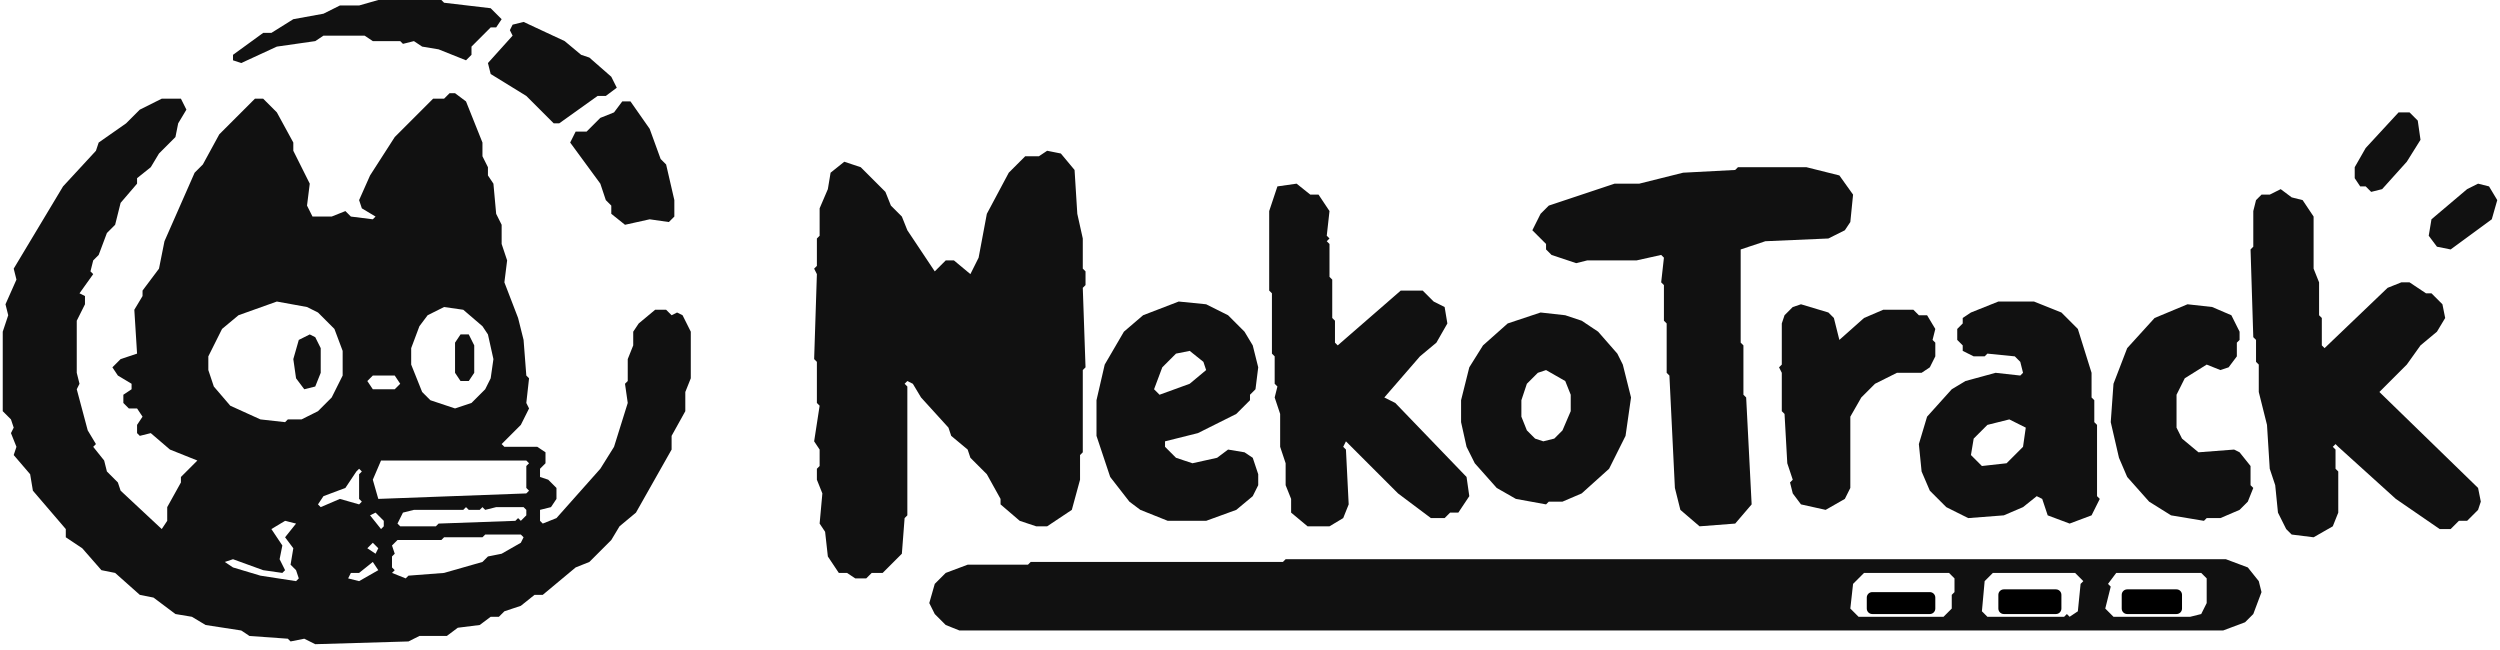
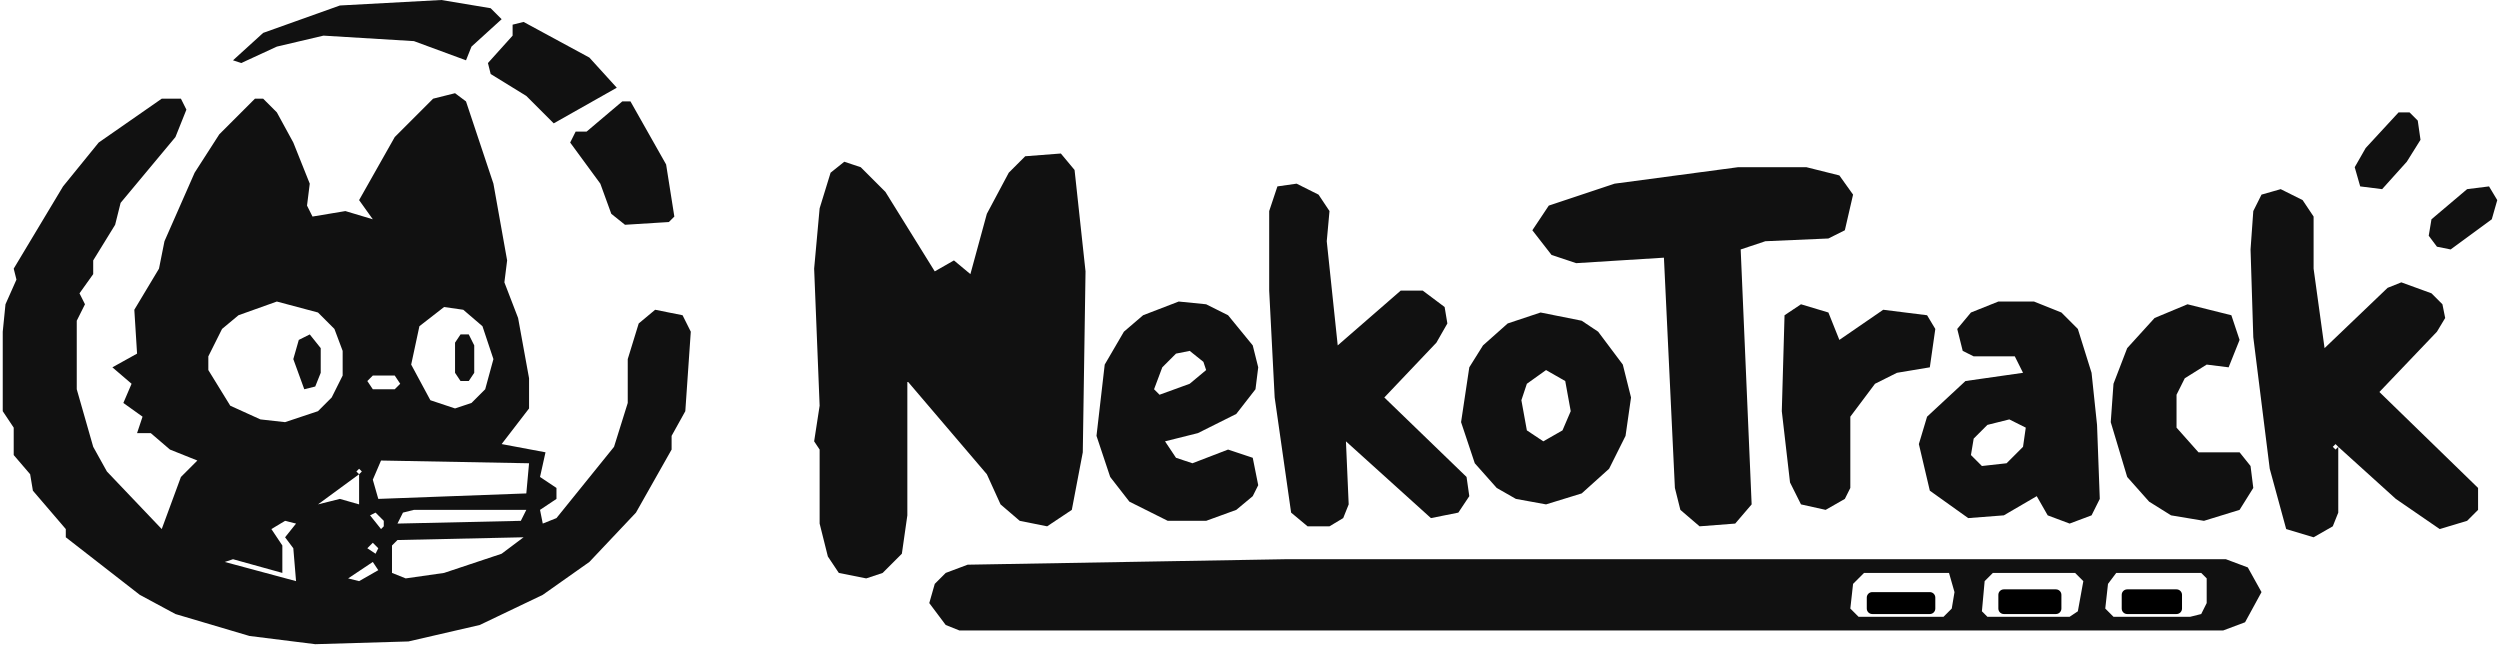
<svg xmlns="http://www.w3.org/2000/svg" width="912" height="237" viewBox="0 0 912 237">
-   <path d="M769 213l3 -4l31 0l2 2l0 9l-2 4l-4 1l-28 0l-3 -3l2 -8Z M724 212l3 -3l30 0l3 3l-1 1l-1 10l-3 2l-1 -1l-1 1l-28 0l-2 -2Z M676 213l4 -4l31 0l2 2l0 5l-1 1l0 5l-3 3l-31 0l-3 -3Z M138 208l-7 4l-4 -1l1 -2l3 0l5 -4Z M339 220l2 4l4 4l5 2l461 0l8 -3l3 -3l3 -8l-1 -4l-4 -5l-8 -3l-343 0l-1 1l-92 0l-1 1l-22 0l-8 3l-4 4Z M136 198l2 2l-1 2l-3 -2Z M191 196l-1 2l-7 4l-5 1l-2 2l-14 4l-13 1l-1 1l-5 -2l1 -1l-1 -1l0 -4l1 -1l-1 -3l2 -2l16 0l1 -1l14 0l1 -1l13 0Z M108 191l-4 5l3 4l-1 6l2 2l1 3l-1 1l-13 -2l-10 -3l-3 -2l3 -1l11 4l7 1l1 -1l-2 -4l1 -5l-4 -6l5 -3Z M135 188l2 -1l3 3l0 2l-1 1Z M192 186l0 2l-2 2l-1 -1l-1 1l-28 1l-1 1l-13 0l-1 -1l2 -4l4 -1l18 0l1 -1l1 1l4 0l1 -1l1 1l4 -1l10 0Z M131 173l0 9l1 1l-1 1l-7 -2l-7 3l-1 -1l2 -3l8 -3l4 -6Z M130 172l1 -1l1 1l-1 1Z M136 175l3 -7l53 0l1 1l-1 1l0 8l1 1l-1 1l-54 2Z M851 163l1 -1l1 1l-1 1Z M739 156l-1 7l-6 6l-9 1l-4 -4l1 -6l5 -5l8 -2Z M134 139l2 -2l8 0l2 3l-2 2l-8 0Z M564 135l7 4l2 5l0 6l-3 7l-3 3l-4 1l-3 -1l-3 -3l-2 -5l0 -6l2 -6l4 -4Z M439 132l1 3l-6 5l-11 4l-2 -2l3 -8l5 -5l5 -1Z M168 122l-2 3l0 11l2 3l3 0l2 -3l0 -10l-2 -4Z M113 122l-4 2l-2 7l1 7l3 4l4 -1l2 -5l0 -9l-2 -4Z M562 114l-12 4l-9 8l-5 8l-3 12l0 8l2 9l3 6l8 9l7 4l11 2l1 -1l5 0l7 -3l10 -9l6 -12l2 -14l-3 -12l-2 -4l-7 -8l-6 -4l-6 -2Z M162 112l7 1l7 6l2 3l2 9l-1 7l-2 4l-5 5l-6 2l-9 -3l-3 -3l-4 -10l0 -6l3 -8l3 -4Z M798 111l-12 5l-10 11l-5 13l-1 14l3 13l3 7l8 9l8 5l12 2l1 -1l5 0l7 -3l3 -3l2 -5l-1 -1l0 -7l-4 -5l-2 -1l-13 1l-6 -5l-2 -4l0 -12l3 -6l8 -5l5 2l3 -1l3 -4l0 -5l1 -1l0 -3l-3 -6l-7 -3Z M703 115l-3 0l-2 -2l-11 0l-7 3l-9 8l-2 -8l-2 -2l-10 -3l-3 1l-3 3l-1 3l0 15l-1 1l1 2l0 14l1 1l1 18l2 6l-1 1l1 4l3 4l9 2l7 -4l2 -4l0 -26l4 -7l5 -5l8 -4l9 0l3 -2l2 -4l0 -5l-1 -1l1 -4Z M101 110l11 2l4 2l6 6l3 8l0 9l-4 8l-5 5l-6 3l-5 0l-1 1l-9 -1l-11 -5l-6 -7l-2 -6l0 -5l5 -10l6 -5Z M719 114l-3 2l0 2l-2 2l0 4l2 2l0 2l4 2l4 0l1 -1l10 1l2 2l1 4l-1 1l-9 -1l-11 3l-5 3l-9 10l-3 10l1 10l3 7l6 6l8 4l13 -1l7 -3l5 -4l2 1l2 6l8 3l8 -3l3 -6l-1 -1l0 -26l-1 -1l0 -8l-1 -1l0 -9l-5 -16l-6 -6l-10 -4l-13 0Z M430 110l-13 5l-7 6l-7 12l-3 13l0 13l5 15l7 9l4 3l10 4l14 0l11 -4l6 -5l2 -4l0 -4l-2 -6l-3 -2l-6 -1l-4 3l-9 2l-6 -2l-4 -4l0 -2l12 -3l14 -7l5 -5l0 -2l2 -2l1 -8l-2 -8l-3 -5l-6 -6l-8 -4Z M825 71l-2 2l-1 4l0 13l-1 1l1 32l1 1l0 8l1 1l0 10l3 12l1 16l2 6l1 10l3 6l2 2l8 1l7 -4l2 -5l0 -15l-1 -1l0 -7l1 -1l21 19l16 11l4 0l3 -3l3 0l4 -4l1 -3l-1 -5l-36 -35l10 -10l5 -7l6 -5l3 -5l-1 -5l-4 -4l-2 0l-6 -4l-3 0l-5 2l-23 22l-1 -1l0 -10l-1 -1l0 -12l-2 -5l0 -19l-4 -6l-4 -1l-4 -3l-4 2Z M908 68l-4 -1l-4 2l-13 11l-1 6l3 4l5 1l15 -11l2 -7Z M466 68l-3 9l0 29l1 1l0 22l1 1l0 10l1 1l-1 4l2 6l0 12l2 6l0 8l2 5l0 5l6 5l8 0l5 -3l2 -5l-1 -20l-1 -1l1 -2l19 19l12 9l5 0l2 -2l3 0l4 -6l-1 -7l-26 -27l-4 -2l13 -15l6 -5l4 -7l-1 -6l-4 -2l-4 -4l-8 0l-23 20l-1 -1l0 -8l-1 -1l0 -14l-1 -1l0 -12l-1 -1l1 -1l-1 -1l1 -9l-4 -6l-3 0l-5 -4Z M671 64l-12 -3l-25 0l-1 1l-19 1l-16 4l-9 0l-24 8l-3 3l-3 6l5 5l0 2l2 2l9 3l4 -1l18 0l9 -2l1 1l-1 9l1 1l0 13l1 1l0 18l1 1l2 41l2 8l7 6l13 -1l6 -7l-2 -39l-1 -1l0 -18l-1 -1l0 -34l9 -3l23 -1l6 -3l2 -3l1 -10Z M387 56l-5 -1l-3 2l-5 0l-6 6l-8 15l-3 16l-3 6l-6 -5l-3 0l-4 4l-10 -15l-2 -5l-4 -4l-2 -5l-9 -9l-6 -2l-5 4l-1 6l-3 7l0 10l-1 1l0 10l-1 1l1 2l-1 31l1 1l0 15l1 1l-2 13l2 3l0 6l-1 1l0 4l2 5l-1 11l2 3l1 9l4 6l3 0l3 2l4 0l2 -2l4 0l7 -7l1 -13l1 -1l0 -47l-1 -1l1 -1l2 1l3 5l10 11l1 3l6 5l1 3l6 6l5 9l0 2l7 6l6 2l4 0l9 -6l3 -11l0 -9l1 -1l0 -30l1 -1l-1 -29l1 -1l0 -5l-1 -1l0 -11l-2 -9l-1 -16Z M879 41l-4 0l-12 13l-4 7l0 4l2 3l2 0l2 2l4 -1l9 -10l5 -8l-1 -7Z M208 52l11 15l2 6l2 2l0 3l5 4l9 -2l7 1l2 -2l0 -6l-3 -13l-2 -2l-4 -11l-7 -10l-3 0l-3 4l-5 2l-5 5l-4 0Z M249 115l-2 -1l-2 1l-2 -2l-4 0l-6 5l-2 3l0 5l-2 5l0 8l-1 1l1 7l-5 16l-5 8l-16 18l-5 2l-1 -1l0 -4l4 -1l2 -3l0 -4l-3 -3l-3 -1l0 -3l2 -2l0 -4l-3 -2l-12 0l-1 -1l7 -7l3 -6l-1 -2l1 -9l-1 -1l-1 -13l-2 -8l-5 -13l1 -8l-2 -6l0 -7l-2 -4l-1 -11l-2 -3l0 -3l-2 -4l0 -5l-6 -15l-4 -3l-2 0l-2 2l-4 0l-14 14l-9 14l-4 9l1 3l5 3l-1 1l-8 -1l-2 -2l-5 2l-7 0l-2 -4l1 -8l-6 -12l0 -3l-6 -11l-5 -5l-3 0l-13 13l-6 11l-3 3l-11 25l-2 10l-6 8l0 2l-3 5l1 16l-6 2l-3 3l2 3l5 3l0 2l-3 2l0 3l2 2l3 0l2 3l-2 3l0 3l1 1l4 -1l7 6l10 4l-6 6l0 2l-5 9l0 5l-2 3l-15 -14l-1 -3l-4 -4l-1 -4l-4 -5l1 -1l-3 -5l-4 -15l1 -2l-1 -4l0 -19l3 -6l0 -3l-2 -1l5 -7l-1 -1l1 -4l2 -2l3 -8l3 -3l2 -8l6 -7l0 -2l5 -4l3 -5l6 -6l1 -5l3 -5l-2 -4l-7 0l-8 4l-5 5l-10 7l-1 3l-12 13l-18 30l1 4l-4 9l1 4l-2 6l0 29l3 3l1 3l-1 2l2 5l-1 3l6 7l1 6l12 14l0 3l6 4l7 8l5 1l9 8l5 1l8 6l6 1l5 3l13 2l3 2l14 1l1 1l5 -1l4 2l34 -1l4 -2l10 0l4 -3l8 -1l4 -3l3 0l2 -2l6 -2l5 -4l3 0l12 -10l5 -2l8 -8l3 -5l6 -5l13 -23l0 -5l5 -9l0 -7l2 -5l0 -17Z M178 23l1 4l13 8l10 10l2 0l14 -10l3 0l4 -3l-2 -4l-8 -7l-3 -1l-6 -5l-15 -7l-4 1l-1 2l1 2Z M183 7l-4 -4l-17 -2l-1 -1l-23 0l-7 2l-7 0l-6 3l-11 2l-8 5l-3 0l-11 8l0 2l3 1l13 -6l14 -2l3 -2l15 0l3 2l10 0l1 1l4 -1l3 2l6 1l10 4l2 -2l0 -3l7 -7l2 0Z" fill="#111111" stroke="__OUTLINE__" stroke-width="3.5" stroke-linejoin="round" fill-rule="evenodd" />
+   <path d="M769 213L772 209L803 209L805 211L805 220L803 224L799 225L771 225L768 222Z M724 212L727 209L757 209L760 212L758 223L755 225L725 225L723 223Z M676 213L680 209L711 209L713 216L712 222L709 225L678 225L675 222Z M138 208L131 212L127 211L136 205Z M339 220L345 228L350 230L811 230L819 227L825 216L820 207L812 204L469 204L353 206L345 209L341 213Z M136 198L138 200L137 202L134 200Z M191 196L183 202L162 209L148 211L143 209L143 199L145 197Z M108 191L104 196L107 200L108 212L82 205L85 204L103 209L103 199L99 193L104 190Z M135 188L137 187L140 190L140 192L139 193Z M192 186L190 190L145 191L147 187L151 186Z M131 173L131 184L124 182L116 184Z M130 172L131 171L132 172L131 173Z M136 175L139 168L193 169L192 180L138 182Z M851 163L852 162L853 163L852 164Z M739 156L738 163L732 169L723 170L719 166L720 160L725 155L733 153Z M134 139L136 137L144 137L146 140L144 142L136 142Z M564 135L571 139L573 150L570 157L563 161L557 157L555 146L557 140Z M439 132L440 135L434 140L423 144L421 142L424 134L429 129L434 128Z M168 122L166 125L166 136L168 139L171 139L173 136L173 126L171 122Z M113 122L109 124L107 131L111 142L115 141L117 136L117 127Z M562 114L550 118L541 126L536 134L533 154L538 169L546 178L553 182L564 184L577 180L587 171L593 159L595 145L592 133L583 121L577 117Z M162 112L169 113L176 119L180 131L177 142L172 147L166 149L157 146L150 133L153 119Z M798 111L786 116L776 127L771 140L770 154L776 174L784 183L792 188L804 190L817 186L822 178L821 170L817 165L802 165L794 156L794 144L797 138L805 133L813 134L817 124L814 115Z M703 115L687 113L671 124L667 114L657 111L651 115L650 150L653 176L657 184L666 186L673 182L675 178L675 152L684 140L692 136L704 134L706 120Z M101 110L116 114L122 120L125 128L125 137L121 145L116 150L104 154L95 153L84 148L76 135L76 130L81 120L87 115Z M719 114L714 120L716 128L720 130L735 130L738 136L717 139L703 152L700 162L704 179L718 189L731 188L743 181L747 188L755 191L763 188L766 182L765 155L763 136L758 120L752 114L742 110L729 110Z M430 110L417 115L410 121L403 133L400 159L405 174L412 183L426 190L440 190L451 186L457 181L459 177L457 167L448 164L435 169L429 167L425 161L437 158L451 151L458 142L459 134L457 126L448 115L440 111Z M825 71L822 77L821 91L822 123L828 171L834 193L844 196L851 192L853 187L853 163L874 182L890 193L900 190L904 186L904 178L868 143L889 121L892 116L891 111L887 107L876 103L871 105L848 127L844 98L844 79L840 73L832 69Z M908 68L900 69L887 80L886 86L889 90L894 91L909 80L911 73Z M466 68L463 77L463 106L465 145L471 187L477 192L485 192L490 189L492 184L491 161L522 189L532 187L536 181L535 174L505 145L524 125L528 118L527 112L519 106L511 106L488 126L484 88L485 77L481 71L473 67Z M671 64L659 61L634 61L589 67L565 75L559 84L566 93L575 96L607 94L611 178L613 186L620 192L633 191L639 184L635 91L644 88L667 87L673 84L676 71Z M387 56L374 57L368 63L360 78L354 100L348 95L341 99L323 70L314 61L308 59L303 63L299 76L297 98L299 148L297 161L299 164L299 191L302 203L306 209L316 211L322 209L329 202L331 188L331 139L360 173L365 184L372 190L382 192L391 186L395 165L396 99L392 62Z M879 41L875 41L863 54L859 61L861 68L869 69L878 59L883 51L882 44Z M208 52L219 67L223 78L228 82L244 81L246 79L243 60L230 37L227 37L214 48L210 48Z M249 115L239 113L233 118L229 131L229 147L224 163L203 189L198 191L197 186L203 182L203 178L197 174L199 165L183 162L193 149L193 138L189 116L184 103L185 95L180 67L170 37L166 34L158 36L144 50L131 73L136 80L126 77L114 79L112 75L113 67L107 52L101 41L96 36L93 36L80 49L71 63L60 88L58 98L49 113L50 129L41 134L48 140L45 147L52 152L50 158L55 158L62 164L72 168L66 174L59 193L39 172L34 163L28 142L28 117L31 111L29 107L34 100L34 95L42 82L44 74L64 50L68 40L66 36L59 36L36 52L23 68L5 98L6 102L2 111L1 121L1 150L5 156L5 166L11 173L12 179L24 193L24 196L51 217L64 224L91 232L115 235L149 234L175 228L198 217L215 205L232 187L245 164L245 159L250 150L252 121Z M178 23L179 27L192 35L202 45L225 32L215 21L191 8L187 9L187 13Z M183 7L179 3L161 0L124 2L96 12L85 22L88 23L101 17L118 13L151 15L170 22L172 17Z" fill="#111111" stroke="__OUTLINE__" stroke-width="3.5" stroke-linejoin="round" fill-rule="evenodd" />
  <rect x="681" y="216" width="25" height="8" rx="2" fill="__ACCENT__" />
  <rect x="729" y="215" width="23" height="9" rx="2" fill="__ACCENT__" />
  <rect x="774" y="215" width="22" height="9" rx="2" fill="__ACCENT__" />
</svg>
